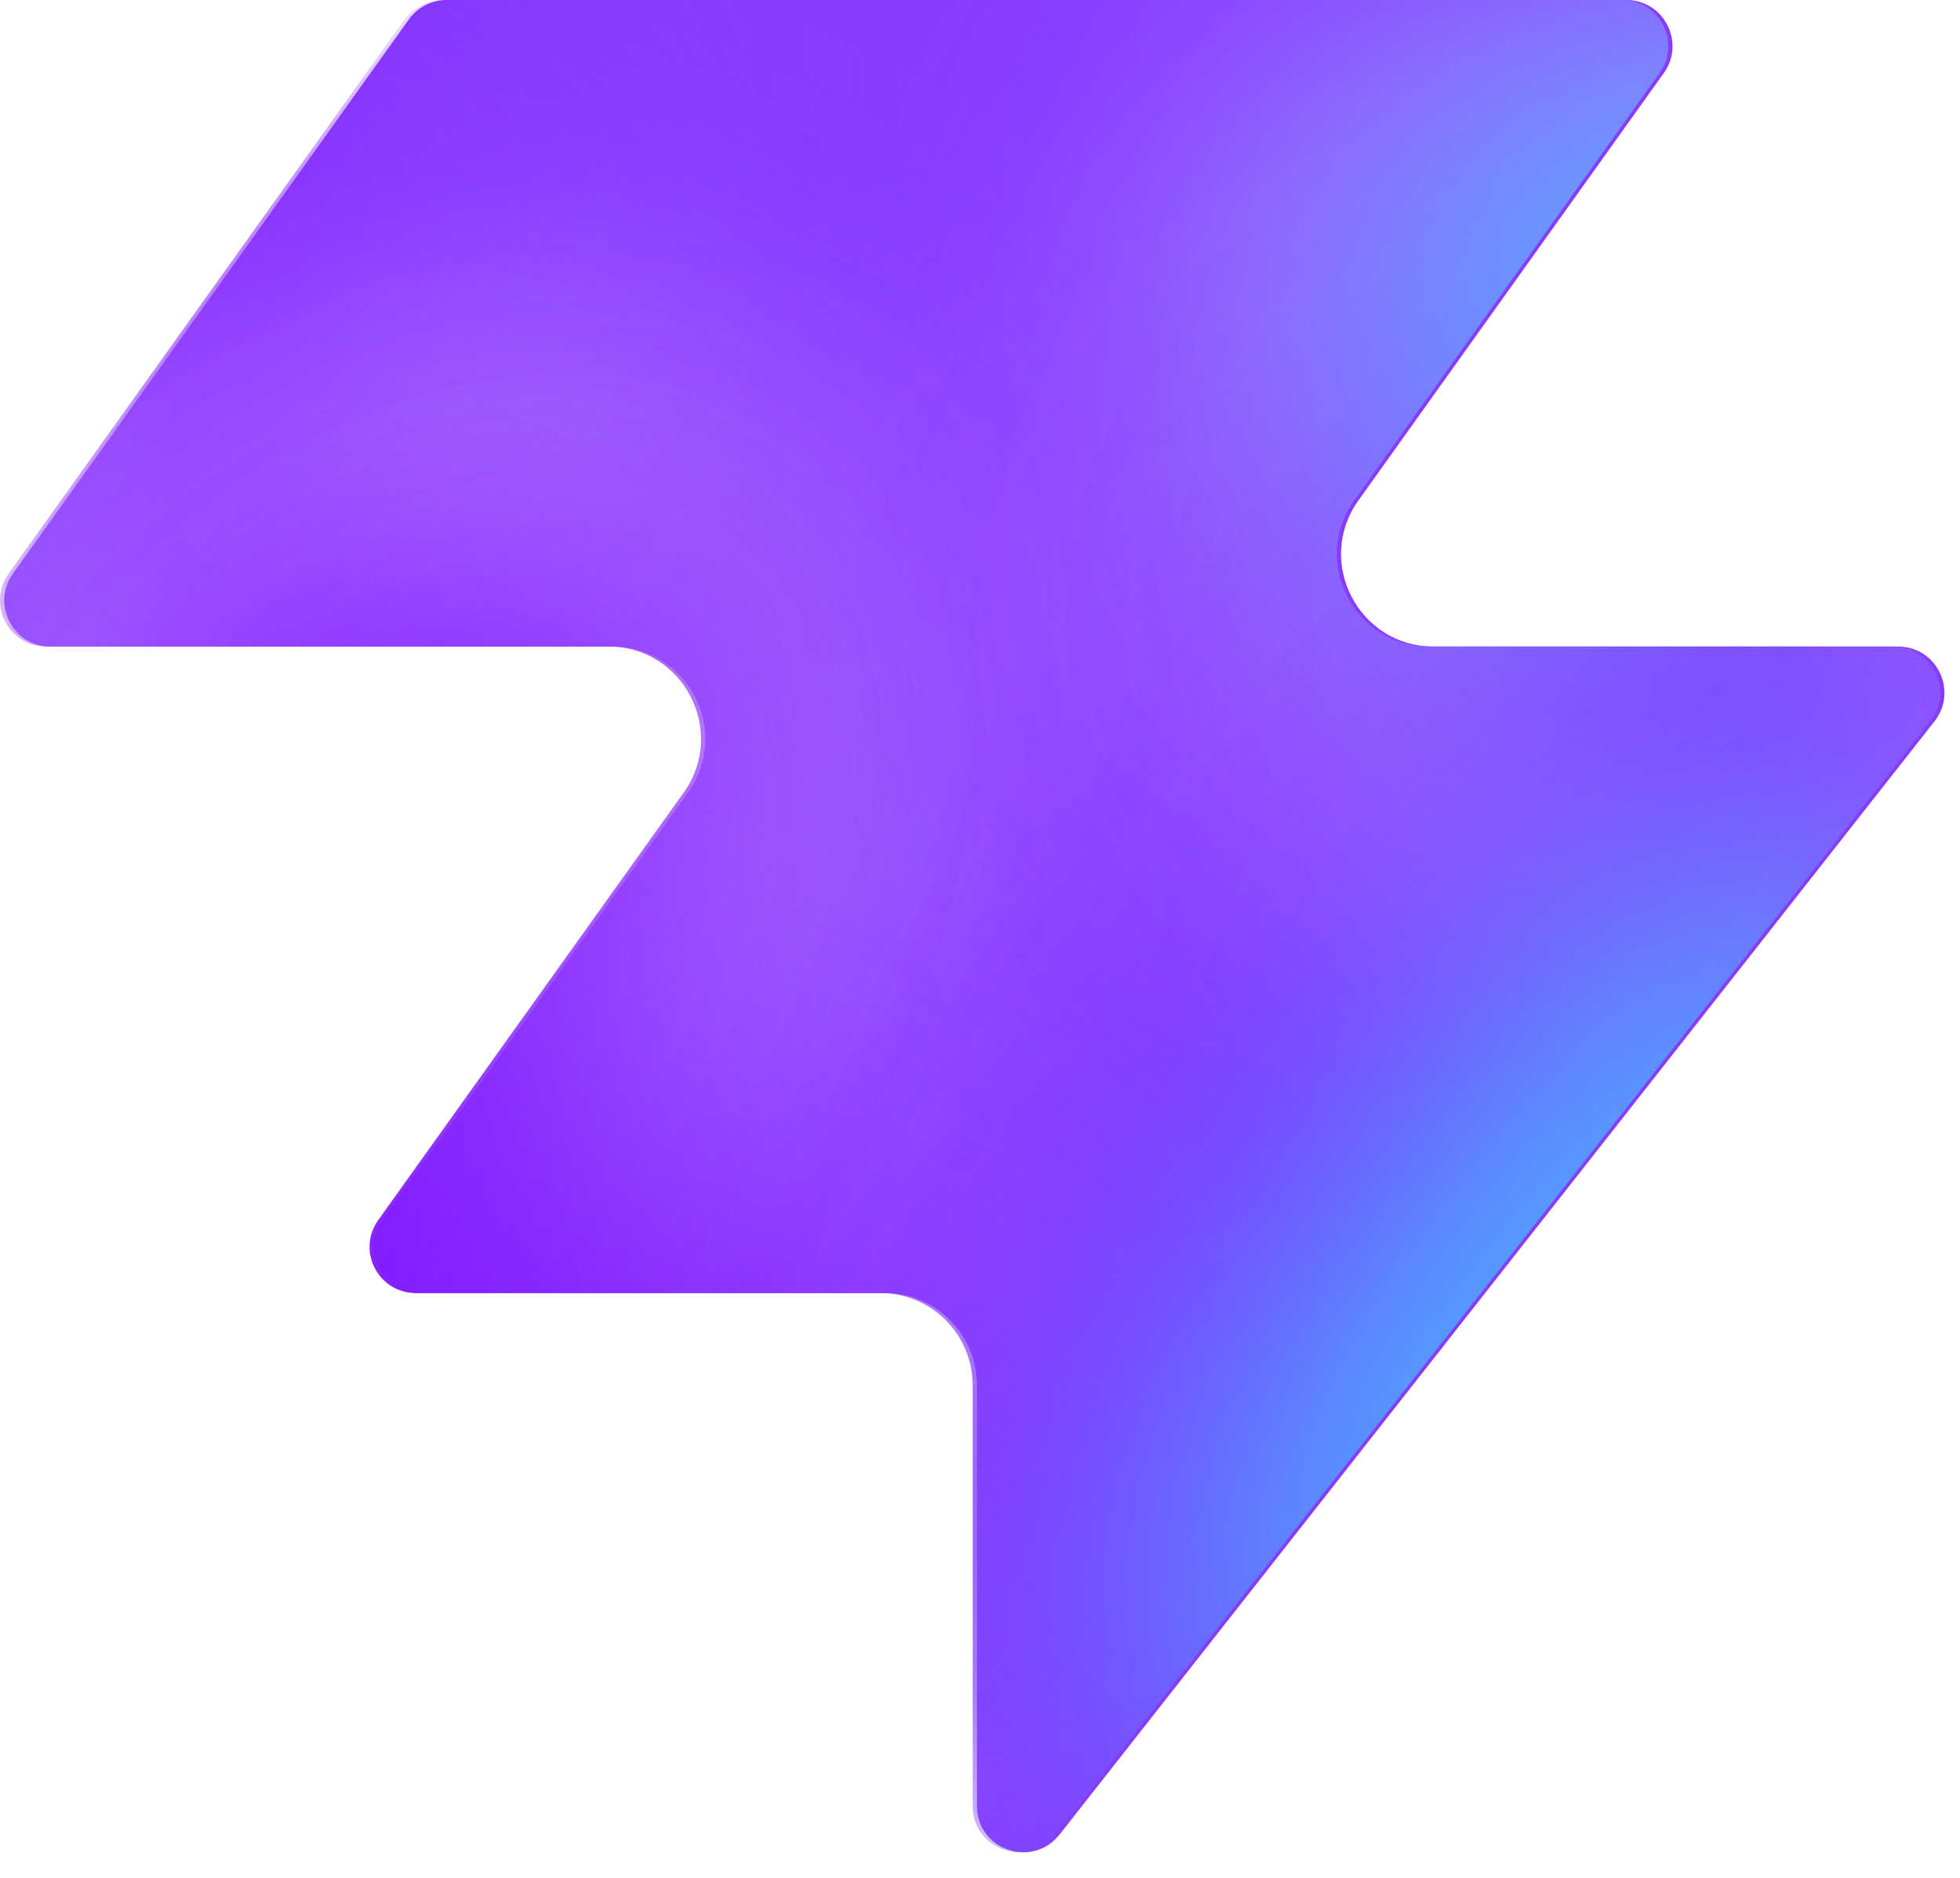
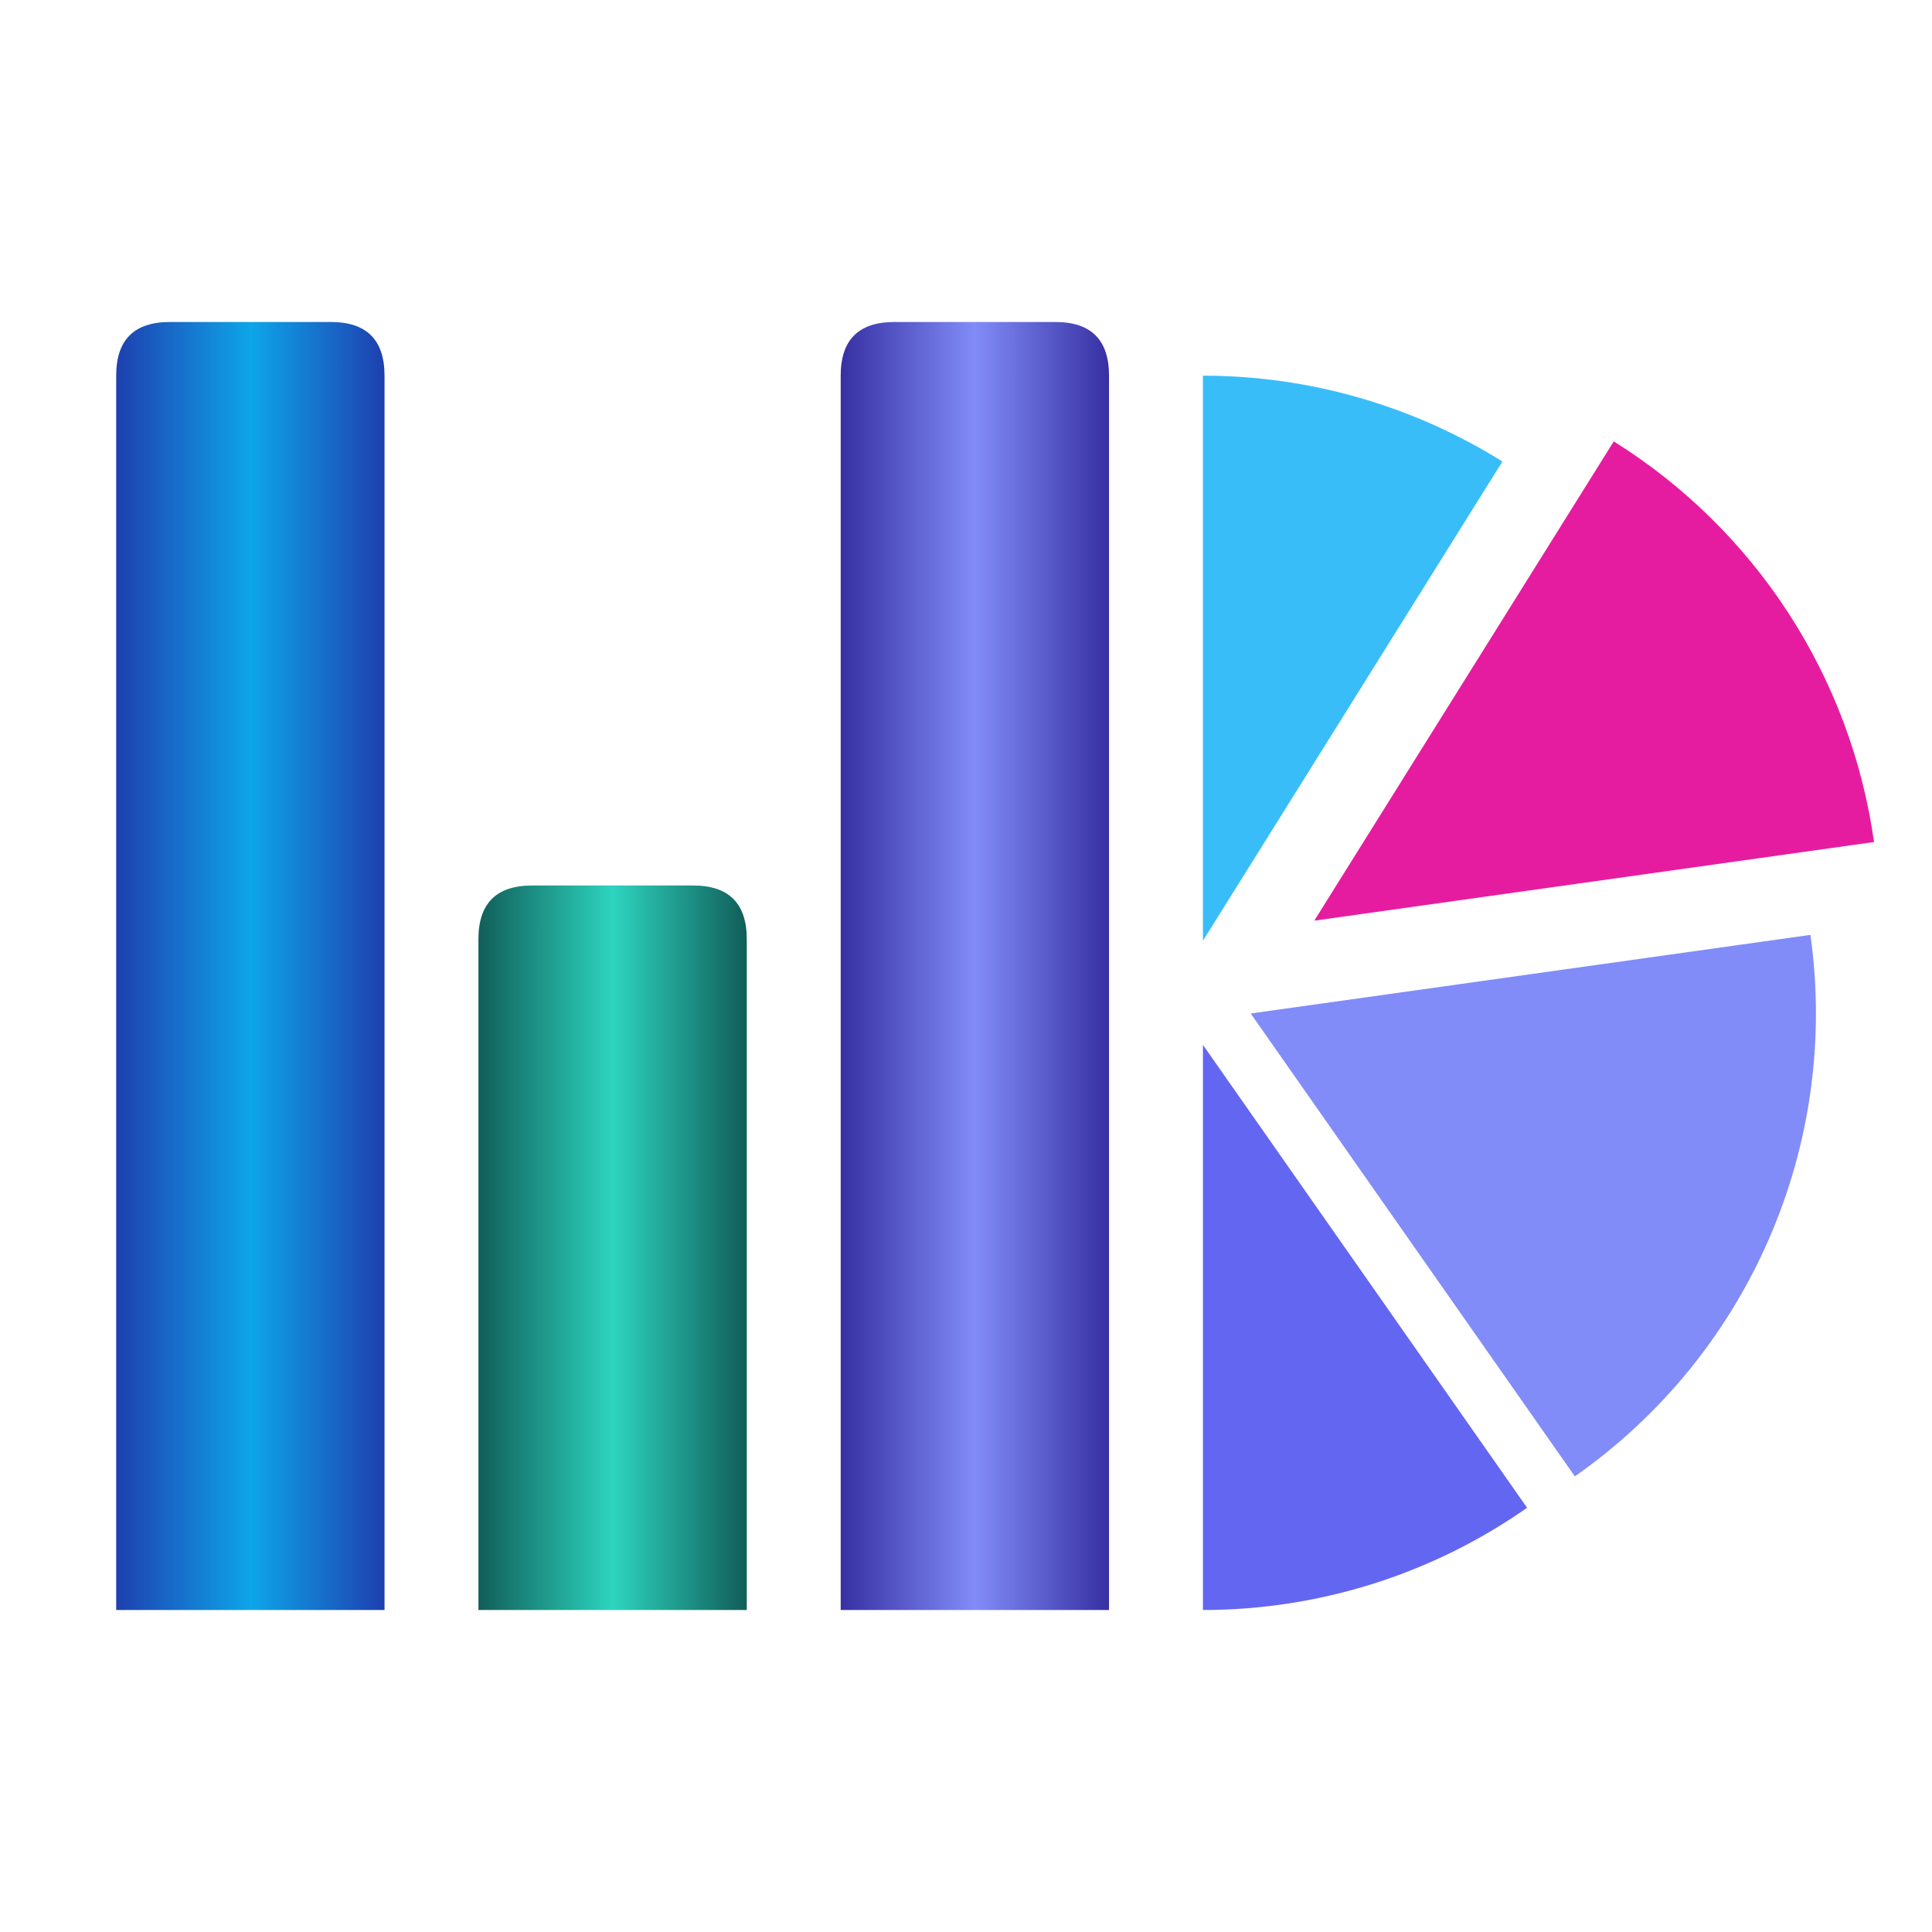
- <svg xmlns="http://www.w3.org/2000/svg" width="48" height="46" fill="none" viewBox="0 0 48 46">
-   <path fill="#863bff" d="M25.946 44.938c-.664.845-2.021.375-2.021-.698V33.937a2.26 2.26 0 0 0-2.262-2.262H10.287c-.92 0-1.456-1.04-.92-1.788l7.48-10.471c1.07-1.497 0-3.578-1.842-3.578H1.237c-.92 0-1.456-1.04-.92-1.788L10.013.474c.214-.297.556-.474.92-.474h28.894c.92 0 1.456 1.04.92 1.788l-7.48 10.471c-1.07 1.498 0 3.579 1.842 3.579h11.377c.943 0 1.473 1.088.89 1.83L25.947 44.94z" style="fill:#863bff;fill:color(display-p3 .525 .23 1);fill-opacity:1" />
-   <mask id="a" width="48" height="46" x="0" y="0" maskUnits="userSpaceOnUse" style="mask-type:alpha">
-     <path fill="#000" d="M25.842 44.938c-.664.844-2.021.375-2.021-.698V33.937a2.26 2.26 0 0 0-2.262-2.262H10.183c-.92 0-1.456-1.04-.92-1.788l7.48-10.471c1.07-1.498 0-3.579-1.842-3.579H1.133c-.92 0-1.456-1.04-.92-1.787L9.91.473c.214-.297.556-.474.92-.474h28.894c.92 0 1.456 1.04.92 1.788l-7.48 10.471c-1.07 1.498 0 3.578 1.842 3.578h11.377c.943 0 1.473 1.088.89 1.832L25.843 44.94z" style="fill:#000;fill-opacity:1" />
-   </mask>
-   <g mask="url(#a)">
-     <g filter="url(#b)">
-       <ellipse cx="5.508" cy="14.704" fill="#ede6ff" rx="5.508" ry="14.704" style="fill:#ede6ff;fill:color(display-p3 .927 .903 1);fill-opacity:1" transform="matrix(.00324 1 1 -.00324 -4.47 31.516)" />
+ <svg xmlns="http://www.w3.org/2000/svg" viewBox="0 0 72 72" aria-hidden="true">
+   <defs>
+     <linearGradient id="upload-bars-gradient" gradientUnits="userSpaceOnUse" x1="0" y1="0" x2="38" y2="0">
+       <stop offset="0%" stop-color="rgb(30, 64, 175)" />
+       <stop offset="13.2%" stop-color="rgb(14 165 233)" />
+       <stop offset="26.3%" stop-color="rgb(30, 64, 175)" />
+       <stop offset="35.5%" stop-color="rgb(17, 94, 89)" />
+       <stop offset="48.7%" stop-color="rgb(45 212 191)" />
+       <stop offset="61.8%" stop-color="rgb(17, 94, 89)" />
+       <stop offset="71.1%" stop-color="rgb(55 48 163)" />
+       <stop offset="84.2%" stop-color="rgb(129 140 248)" />
+       <stop offset="97.4%" stop-color="rgb(55 48 163)" />
+     </linearGradient>
+   </defs>
+   <g transform="translate(4.33, 12)">
+     <g fill="url(#upload-bars-gradient)">
+       <path d="M0,48 L0,2 Q0,0 2,0 L8,0 Q10,0 10,2 L10,48 Z" />
+       <path d="M13.5,48 L13.5,23 Q13.5,21 15.5,21 L21.5,21 Q23.5,21 23.5,23 L23.5,48 Z" />
+       <path d="M27,48 L27,2 Q27,0 29,0 L35,0 Q37,0 37,2 L37,48 Z" />
    </g>
-     <g filter="url(#c)">
-       <ellipse cx="10.399" cy="29.851" fill="#ede6ff" rx="10.399" ry="29.851" style="fill:#ede6ff;fill:color(display-p3 .927 .903 1);fill-opacity:1" transform="matrix(.00324 1 1 -.00324 -39.328 7.883)" />
-     </g>
-     <g filter="url(#d)">
-       <ellipse cx="5.508" cy="30.487" fill="#7e14ff" rx="5.508" ry="30.487" style="fill:#7e14ff;fill:color(display-p3 .492 .077 1);fill-opacity:1" transform="rotate(89.814 -25.913 -14.639)scale(1 -1)" />
-     </g>
-     <g filter="url(#e)">
-       <ellipse cx="5.508" cy="30.599" fill="#7e14ff" rx="5.508" ry="30.599" style="fill:#7e14ff;fill:color(display-p3 .492 .077 1);fill-opacity:1" transform="rotate(89.814 -32.644 -3.334)scale(1 -1)" />
-     </g>
-     <g filter="url(#f)">
-       <ellipse cx="5.508" cy="30.599" fill="#7e14ff" rx="5.508" ry="30.599" style="fill:#7e14ff;fill:color(display-p3 .492 .077 1);fill-opacity:1" transform="matrix(.00324 1 1 -.00324 -34.34 30.47)" />
-     </g>
-     <g filter="url(#g)">
-       <ellipse cx="14.072" cy="22.078" fill="#ede6ff" rx="14.072" ry="22.078" style="fill:#ede6ff;fill:color(display-p3 .927 .903 1);fill-opacity:1" transform="rotate(93.35 24.506 48.493)scale(-1 1)" />
-     </g>
-     <g filter="url(#h)">
-       <ellipse cx="3.47" cy="21.501" fill="#7e14ff" rx="3.47" ry="21.501" style="fill:#7e14ff;fill:color(display-p3 .492 .077 1);fill-opacity:1" transform="rotate(89.009 28.708 47.59)scale(-1 1)" />
-     </g>
-     <g filter="url(#i)">
-       <ellipse cx="3.47" cy="21.501" fill="#7e14ff" rx="3.47" ry="21.501" style="fill:#7e14ff;fill:color(display-p3 .492 .077 1);fill-opacity:1" transform="rotate(89.009 28.708 47.59)scale(-1 1)" />
-     </g>
-     <g filter="url(#j)">
-       <ellipse cx=".387" cy="8.972" fill="#7e14ff" rx="4.407" ry="29.108" style="fill:#7e14ff;fill:color(display-p3 .492 .077 1);fill-opacity:1" transform="rotate(39.51 .387 8.972)" />
-     </g>
-     <g filter="url(#k)">
-       <ellipse cx="47.523" cy="-6.092" fill="#7e14ff" rx="4.407" ry="29.108" style="fill:#7e14ff;fill:color(display-p3 .492 .077 1);fill-opacity:1" transform="rotate(37.892 47.523 -6.092)" />
-     </g>
-     <g filter="url(#l)">
-       <ellipse cx="41.412" cy="6.333" fill="#47bfff" rx="5.971" ry="9.665" style="fill:#47bfff;fill:color(display-p3 .28 .748 1);fill-opacity:1" transform="rotate(37.892 41.412 6.333)" />
-     </g>
-     <g filter="url(#m)">
-       <ellipse cx="-1.879" cy="38.332" fill="#7e14ff" rx="4.407" ry="29.108" style="fill:#7e14ff;fill:color(display-p3 .492 .077 1);fill-opacity:1" transform="rotate(37.892 -1.88 38.332)" />
-     </g>
-     <g filter="url(#n)">
-       <ellipse cx="-1.879" cy="38.332" fill="#7e14ff" rx="4.407" ry="29.108" style="fill:#7e14ff;fill:color(display-p3 .492 .077 1);fill-opacity:1" transform="rotate(37.892 -1.88 38.332)" />
-     </g>
-     <g filter="url(#o)">
-       <ellipse cx="35.651" cy="29.907" fill="#7e14ff" rx="4.407" ry="29.108" style="fill:#7e14ff;fill:color(display-p3 .492 .077 1);fill-opacity:1" transform="rotate(37.892 35.651 29.907)" />
-     </g>
-     <g filter="url(#p)">
-       <ellipse cx="38.418" cy="32.4" fill="#47bfff" rx="5.971" ry="15.297" style="fill:#47bfff;fill:color(display-p3 .28 .748 1);fill-opacity:1" transform="rotate(37.892 38.418 32.4)" />
-     </g>
+     <path d="M40.5,23.06 L40.5,2.00 A21.06,21.06 0 0 1 51.66,5.20 Z" fill="rgb(56 189 248)" />
+     <path d="M44.65,22.31 L55.81,4.45 A21.06,21.06 0 0 1 65.51,19.38 Z" fill="rgb(230 28 160)" />
+     <path d="M42.28,25.77 L63.14,22.84 A21.06,21.06 0 0 1 54.36,43.02 Z" fill="rgb(129 140 248)" />
+     <path d="M40.5,26.94 L52.58,44.19 A21.06,21.06 0 0 1 40.5,48.00 Z" fill="rgb(99 102 241)" />
  </g>
-   <defs>
-     <filter id="b" width="60.045" height="41.654" x="-19.77" y="16.149" color-interpolation-filters="sRGB" filterUnits="userSpaceOnUse">
-       <feFlood flood-opacity="0" result="BackgroundImageFix" />
-       <feBlend in="SourceGraphic" in2="BackgroundImageFix" result="shape" />
-       <feGaussianBlur result="effect1_foregroundBlur_2002_17158" stdDeviation="7.659" />
-     </filter>
-     <filter id="c" width="90.34" height="51.437" x="-54.613" y="-7.533" color-interpolation-filters="sRGB" filterUnits="userSpaceOnUse">
-       <feFlood flood-opacity="0" result="BackgroundImageFix" />
-       <feBlend in="SourceGraphic" in2="BackgroundImageFix" result="shape" />
-       <feGaussianBlur result="effect1_foregroundBlur_2002_17158" stdDeviation="7.659" />
-     </filter>
-     <filter id="d" width="79.355" height="29.4" x="-49.64" y="2.03" color-interpolation-filters="sRGB" filterUnits="userSpaceOnUse">
-       <feFlood flood-opacity="0" result="BackgroundImageFix" />
-       <feBlend in="SourceGraphic" in2="BackgroundImageFix" result="shape" />
-       <feGaussianBlur result="effect1_foregroundBlur_2002_17158" stdDeviation="4.596" />
-     </filter>
-     <filter id="e" width="79.579" height="29.4" x="-45.045" y="20.029" color-interpolation-filters="sRGB" filterUnits="userSpaceOnUse">
-       <feFlood flood-opacity="0" result="BackgroundImageFix" />
-       <feBlend in="SourceGraphic" in2="BackgroundImageFix" result="shape" />
-       <feGaussianBlur result="effect1_foregroundBlur_2002_17158" stdDeviation="4.596" />
-     </filter>
-     <filter id="f" width="79.579" height="29.4" x="-43.513" y="21.178" color-interpolation-filters="sRGB" filterUnits="userSpaceOnUse">
-       <feFlood flood-opacity="0" result="BackgroundImageFix" />
-       <feBlend in="SourceGraphic" in2="BackgroundImageFix" result="shape" />
-       <feGaussianBlur result="effect1_foregroundBlur_2002_17158" stdDeviation="4.596" />
-     </filter>
-     <filter id="g" width="74.749" height="58.852" x="15.756" y="-17.901" color-interpolation-filters="sRGB" filterUnits="userSpaceOnUse">
-       <feFlood flood-opacity="0" result="BackgroundImageFix" />
-       <feBlend in="SourceGraphic" in2="BackgroundImageFix" result="shape" />
-       <feGaussianBlur result="effect1_foregroundBlur_2002_17158" stdDeviation="7.659" />
-     </filter>
-     <filter id="h" width="61.377" height="25.362" x="23.548" y="2.284" color-interpolation-filters="sRGB" filterUnits="userSpaceOnUse">
-       <feFlood flood-opacity="0" result="BackgroundImageFix" />
-       <feBlend in="SourceGraphic" in2="BackgroundImageFix" result="shape" />
-       <feGaussianBlur result="effect1_foregroundBlur_2002_17158" stdDeviation="4.596" />
-     </filter>
-     <filter id="i" width="61.377" height="25.362" x="23.548" y="2.284" color-interpolation-filters="sRGB" filterUnits="userSpaceOnUse">
-       <feFlood flood-opacity="0" result="BackgroundImageFix" />
-       <feBlend in="SourceGraphic" in2="BackgroundImageFix" result="shape" />
-       <feGaussianBlur result="effect1_foregroundBlur_2002_17158" stdDeviation="4.596" />
-     </filter>
-     <filter id="j" width="56.045" height="63.649" x="-27.636" y="-22.853" color-interpolation-filters="sRGB" filterUnits="userSpaceOnUse">
-       <feFlood flood-opacity="0" result="BackgroundImageFix" />
-       <feBlend in="SourceGraphic" in2="BackgroundImageFix" result="shape" />
-       <feGaussianBlur result="effect1_foregroundBlur_2002_17158" stdDeviation="4.596" />
-     </filter>
-     <filter id="k" width="54.814" height="64.646" x="20.116" y="-38.415" color-interpolation-filters="sRGB" filterUnits="userSpaceOnUse">
-       <feFlood flood-opacity="0" result="BackgroundImageFix" />
-       <feBlend in="SourceGraphic" in2="BackgroundImageFix" result="shape" />
-       <feGaussianBlur result="effect1_foregroundBlur_2002_17158" stdDeviation="4.596" />
-     </filter>
-     <filter id="l" width="33.541" height="35.313" x="24.641" y="-11.323" color-interpolation-filters="sRGB" filterUnits="userSpaceOnUse">
-       <feFlood flood-opacity="0" result="BackgroundImageFix" />
-       <feBlend in="SourceGraphic" in2="BackgroundImageFix" result="shape" />
-       <feGaussianBlur result="effect1_foregroundBlur_2002_17158" stdDeviation="4.596" />
-     </filter>
-     <filter id="m" width="54.814" height="64.646" x="-29.286" y="6.009" color-interpolation-filters="sRGB" filterUnits="userSpaceOnUse">
-       <feFlood flood-opacity="0" result="BackgroundImageFix" />
-       <feBlend in="SourceGraphic" in2="BackgroundImageFix" result="shape" />
-       <feGaussianBlur result="effect1_foregroundBlur_2002_17158" stdDeviation="4.596" />
-     </filter>
-     <filter id="n" width="54.814" height="64.646" x="-29.286" y="6.009" color-interpolation-filters="sRGB" filterUnits="userSpaceOnUse">
-       <feFlood flood-opacity="0" result="BackgroundImageFix" />
-       <feBlend in="SourceGraphic" in2="BackgroundImageFix" result="shape" />
-       <feGaussianBlur result="effect1_foregroundBlur_2002_17158" stdDeviation="4.596" />
-     </filter>
-     <filter id="o" width="54.814" height="64.646" x="8.244" y="-2.416" color-interpolation-filters="sRGB" filterUnits="userSpaceOnUse">
-       <feFlood flood-opacity="0" result="BackgroundImageFix" />
-       <feBlend in="SourceGraphic" in2="BackgroundImageFix" result="shape" />
-       <feGaussianBlur result="effect1_foregroundBlur_2002_17158" stdDeviation="4.596" />
-     </filter>
-     <filter id="p" width="39.409" height="43.623" x="18.713" y="10.588" color-interpolation-filters="sRGB" filterUnits="userSpaceOnUse">
-       <feFlood flood-opacity="0" result="BackgroundImageFix" />
-       <feBlend in="SourceGraphic" in2="BackgroundImageFix" result="shape" />
-       <feGaussianBlur result="effect1_foregroundBlur_2002_17158" stdDeviation="4.596" />
-     </filter>
-   </defs>
</svg>
